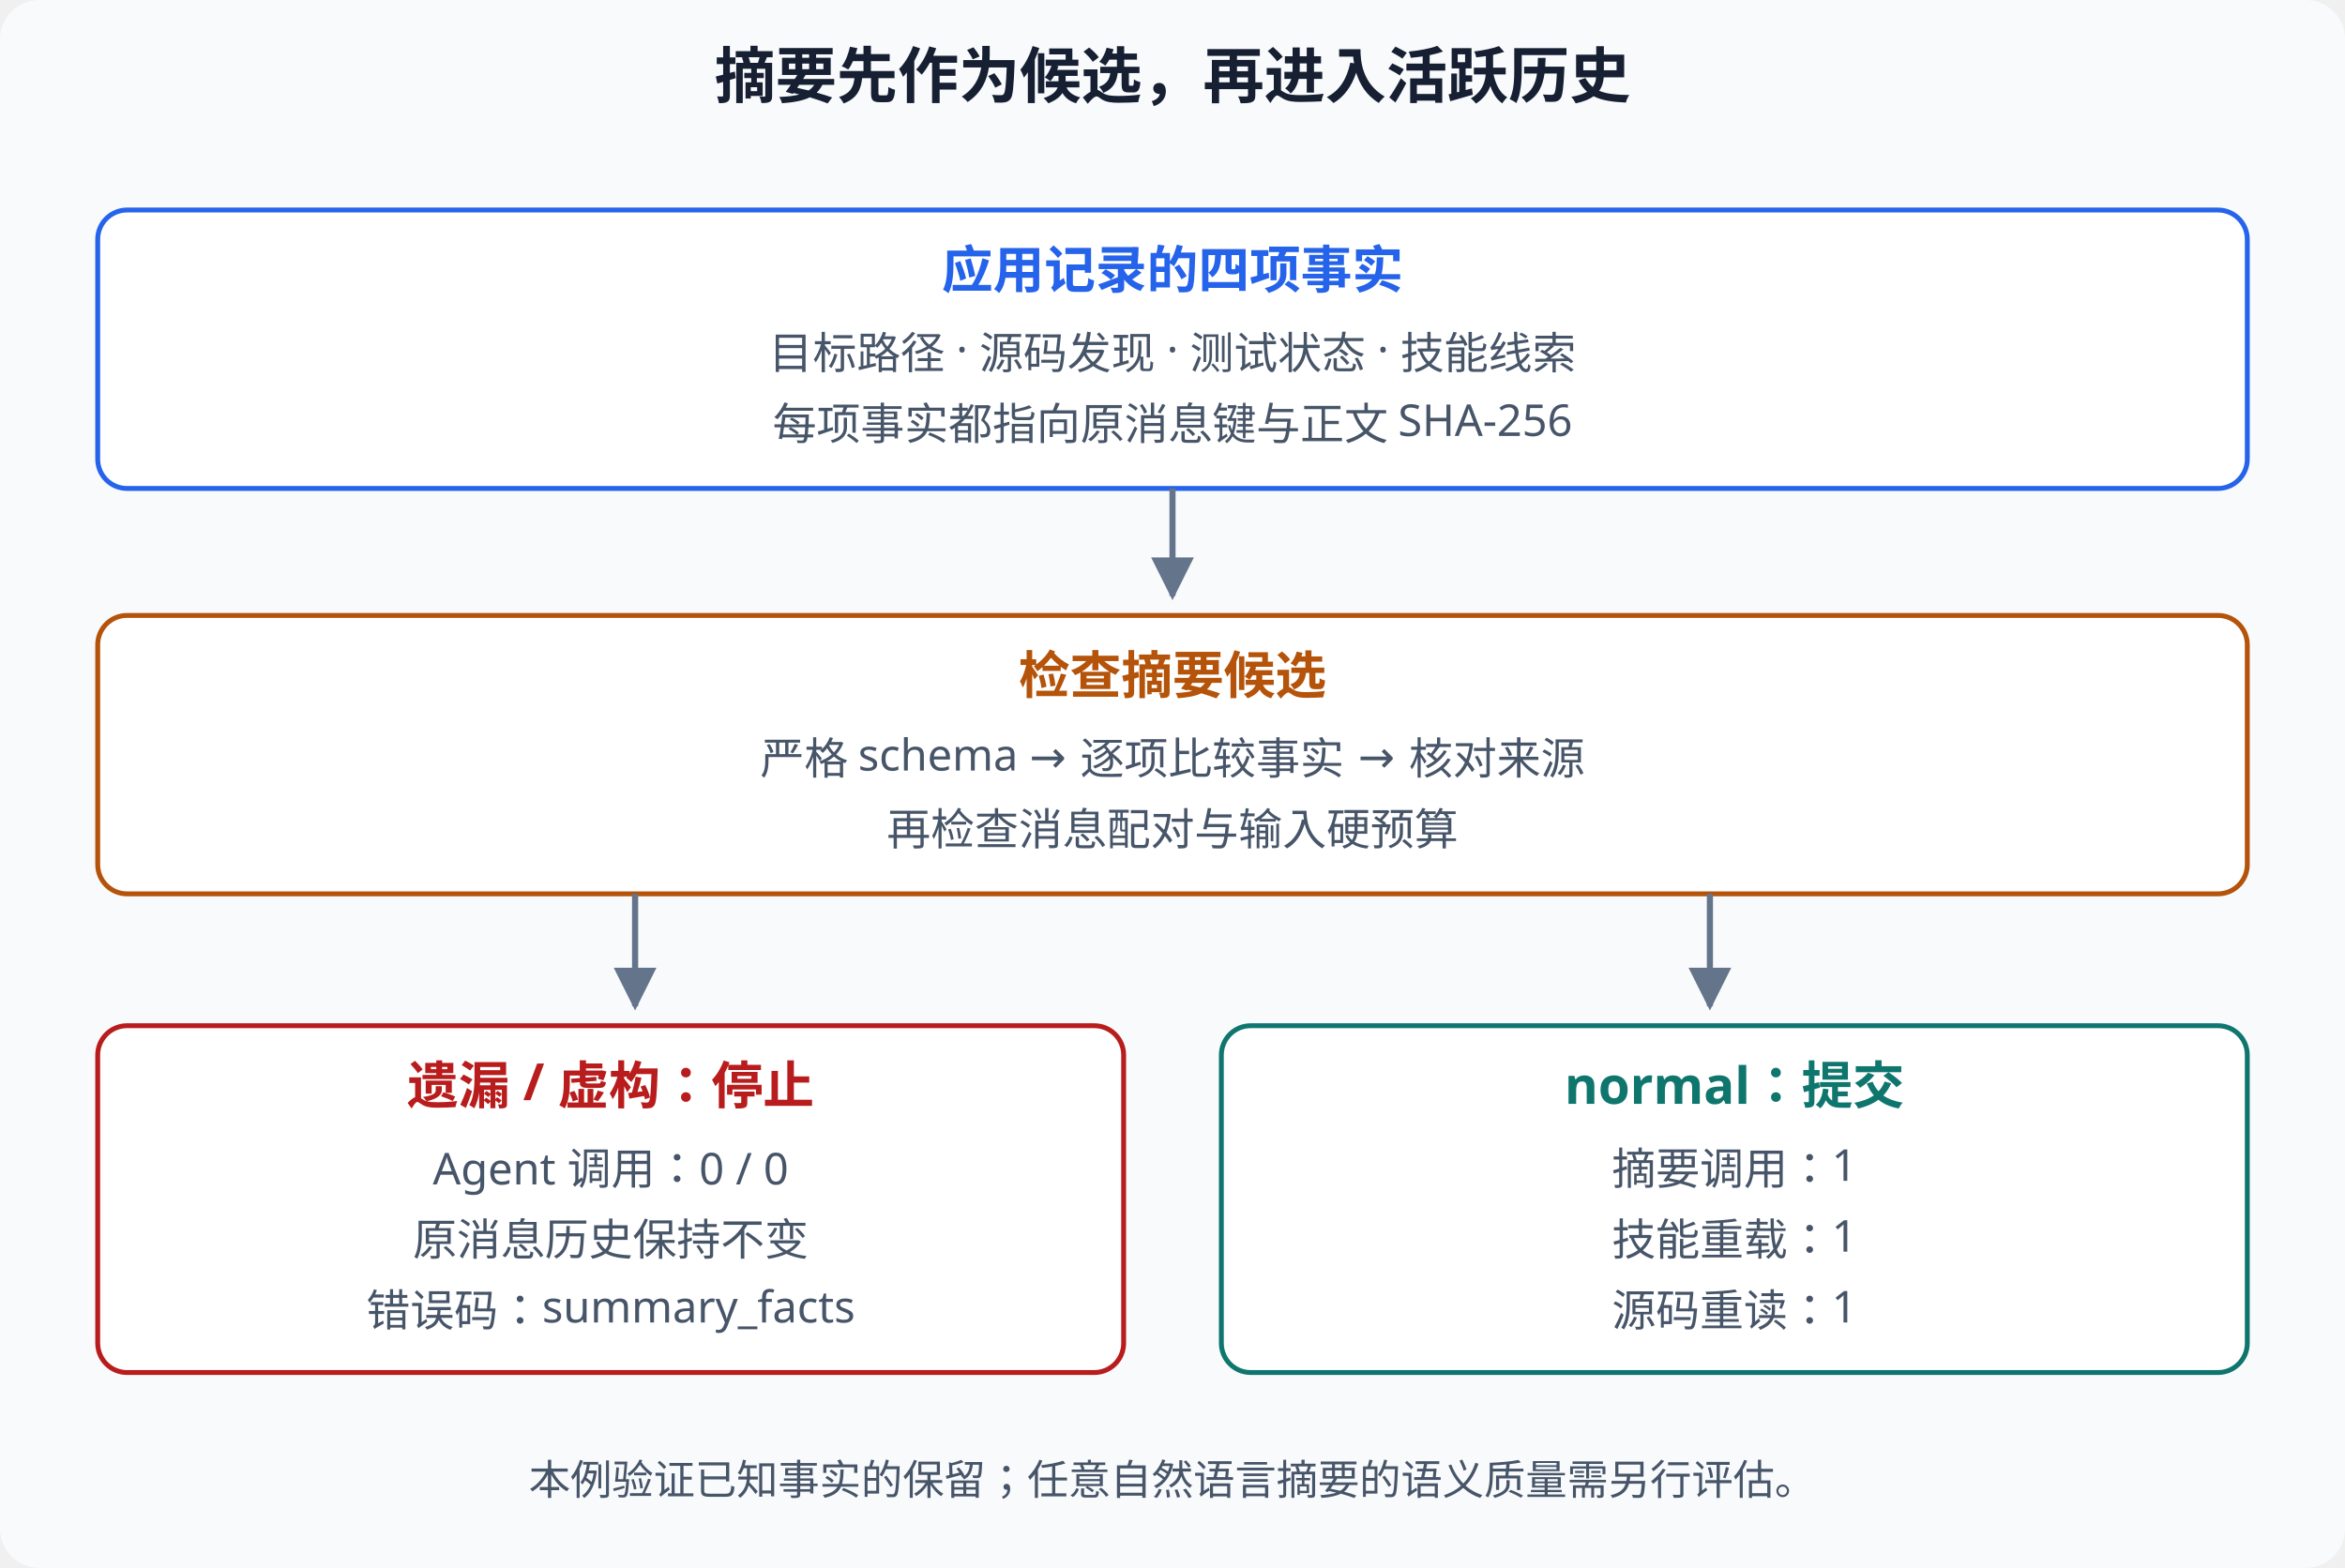
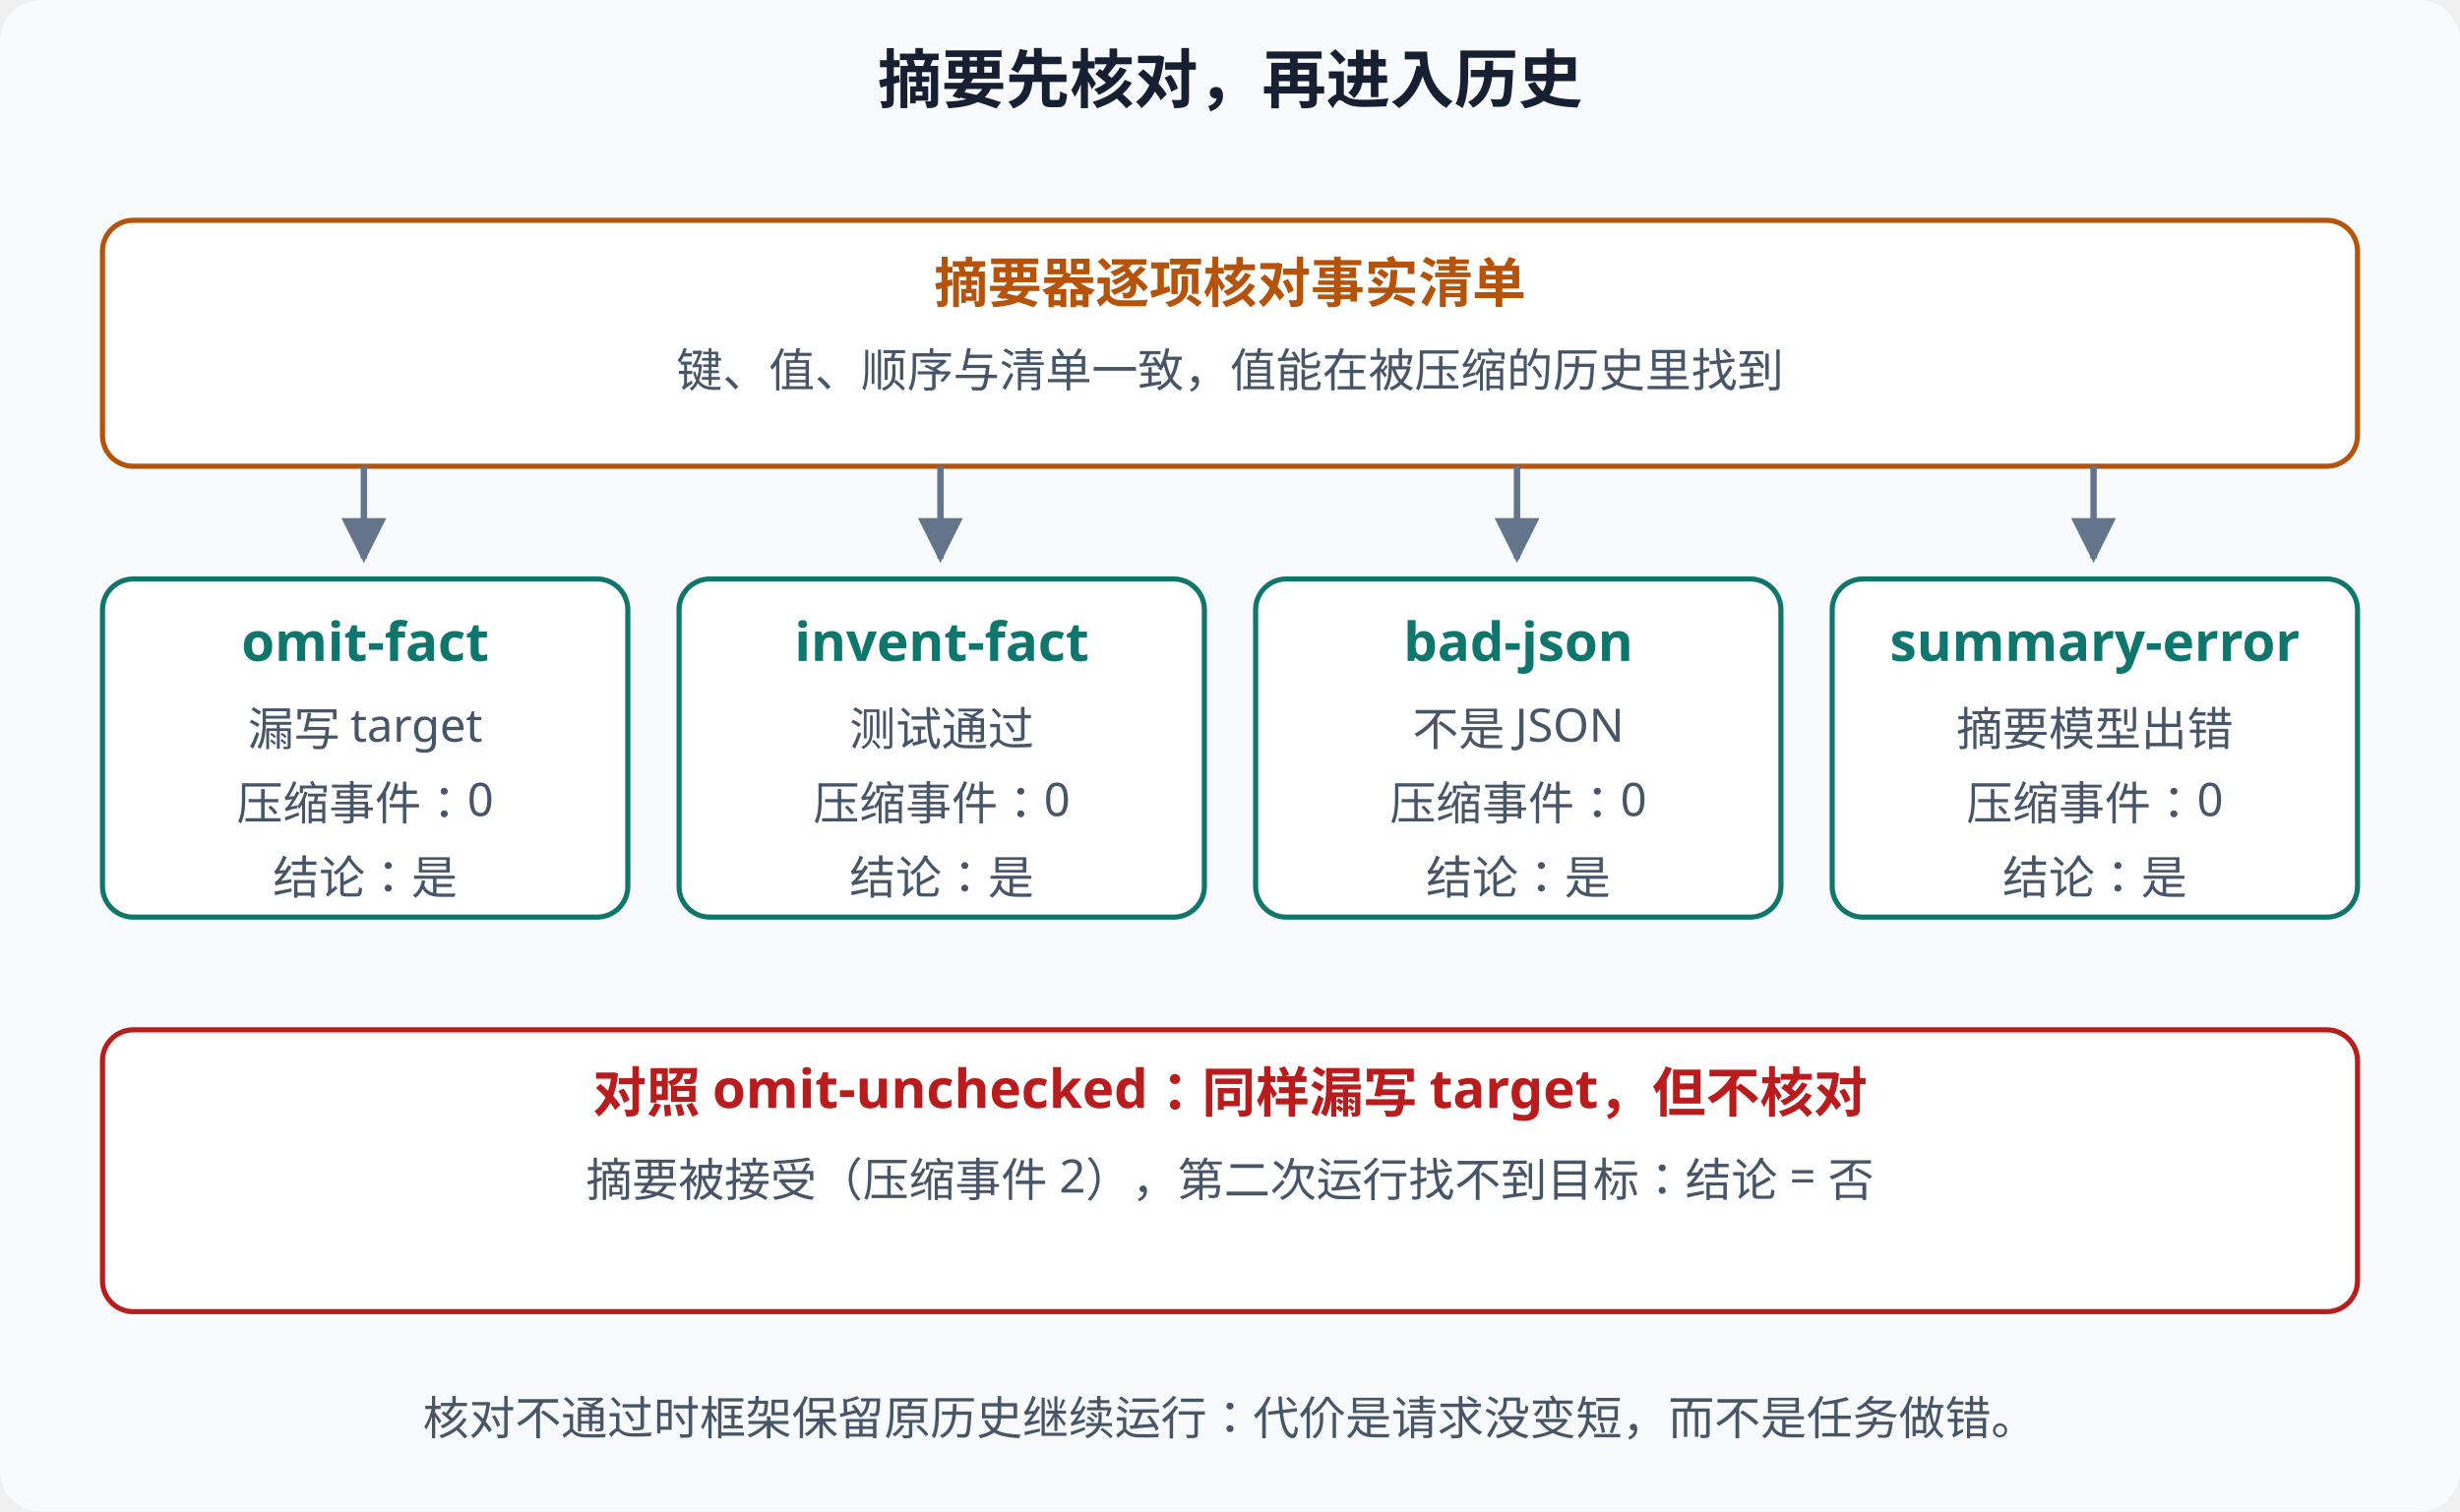
- <svg xmlns="http://www.w3.org/2000/svg" width="960" height="642" viewBox="0 0 960 642" role="img" aria-labelledby="title desc">
+ <svg xmlns="http://www.w3.org/2000/svg" width="960" height="590" viewBox="0 0 960 590" role="img" aria-labelledby="title desc">
  <defs>
    <marker id="arrow" viewBox="0 0 10 10" refX="9" refY="5" markerWidth="7" markerHeight="7" orient="auto">
      <path d="M0 0L10 5L0 10Z" fill="#64748b" />
    </marker>
  </defs>
-   <rect width="960" height="642" rx="16" fill="#f8fafc" />
+   <rect width="960" height="590" rx="16" fill="#f8fafc" />
  <g font-family="PingFang SC, Microsoft YaHei, sans-serif">
-     <text x="480" y="40" text-anchor="middle" font-size="25" fill="#172033" font-weight="700">摘要先作为候选，再进入活跃历史</text>
-     <rect x="40" y="86" width="880" height="114" rx="12" fill="#fff" stroke="#2563eb" stroke-width="2" />
-     <text x="480.0" y="118" text-anchor="middle" font-size="21" fill="#2563eb" font-weight="700">应用记录的四项事实</text>
-     <text x="480.0" y="151" text-anchor="middle" font-size="18" fill="#475569" font-weight="400">目标路径 · 源码发现 · 测试状态 · 技能线索</text>
-     <text x="480.0" y="180" text-anchor="middle" font-size="18" fill="#475569" font-weight="400">每项事实都指向原消息键与正文 SHA-256</text>
-     <path d="M480 200 V244" fill="none" stroke="#64748b" stroke-width="2.5" marker-end="url(#arrow)" />
-     <rect x="40" y="252" width="880" height="114" rx="12" fill="#fff" stroke="#b45309" stroke-width="2" />
-     <text x="480.0" y="284" text-anchor="middle" font-size="21" fill="#b45309" font-weight="700">检查摘要候选</text>
-     <text x="480.0" y="317" text-anchor="middle" font-size="18" fill="#475569" font-weight="400">严格 schema → 逐项比较事实 → 核对来源</text>
-     <text x="480.0" y="346" text-anchor="middle" font-size="18" fill="#475569" font-weight="400">再检查消息配对与输入硬预算</text>
-     <path d="M260 366 V412" fill="none" stroke="#64748b" stroke-width="2.5" marker-end="url(#arrow)" />
-     <path d="M700 366 V412" fill="none" stroke="#64748b" stroke-width="2.5" marker-end="url(#arrow)" />
-     <rect x="40" y="420" width="420" height="142" rx="12" fill="#fff" stroke="#b91c1c" stroke-width="2" />
-     <text x="250.0" y="452" text-anchor="middle" font-size="21" fill="#b91c1c" font-weight="700">遗漏 / 虚构：停止</text>
-     <text x="250.0" y="485" text-anchor="middle" font-size="18" fill="#475569" font-weight="400">Agent 调用：0 / 0</text>
-     <text x="250.0" y="514" text-anchor="middle" font-size="18" fill="#475569" font-weight="400">原消息历史保持不变</text>
-     <text x="250.0" y="543" text-anchor="middle" font-size="18" fill="#475569" font-weight="400">错误码：summary_facts</text>
-     <rect x="500" y="420" width="420" height="142" rx="12" fill="#fff" stroke="#0f766e" stroke-width="2" />
-     <text x="710.0" y="452" text-anchor="middle" font-size="21" fill="#0f766e" font-weight="700">normal：提交</text>
-     <text x="710.0" y="485" text-anchor="middle" font-size="18" fill="#475569" font-weight="400">摘要调用：1</text>
-     <text x="710.0" y="514" text-anchor="middle" font-size="18" fill="#475569" font-weight="400">技能重载：1</text>
-     <text x="710.0" y="543" text-anchor="middle" font-size="18" fill="#475569" font-weight="400">源码重读：1</text>
-     <text x="480" y="612" text-anchor="middle" font-size="17" fill="#475569" font-weight="400">本例验证已知事实的保留；任意自然语言摘要的语义质量需另行评估。</text>
+     <text x="480" y="40" text-anchor="middle" font-size="25" fill="#172033" font-weight="700">摘要先核对，再进入历史</text>
+     <rect x="40" y="86" width="880" height="96" rx="12" fill="#fff" stroke="#b45309" stroke-width="2" />
+     <text x="480.0" y="118" text-anchor="middle" font-size="21" fill="#b45309" font-weight="700">摘要器逐项核对事实清单</text>
+     <text x="480.0" y="151" text-anchor="middle" font-size="18" fill="#475569" font-weight="400">键、值、顺序与清单一致，值能在被压缩的历史里找到</text>
+     <rect x="40" y="226" width="205" height="132" rx="12" fill="#fff" stroke="#0f766e" stroke-width="2" />
+     <text x="142.5" y="258" text-anchor="middle" font-size="21" fill="#0f766e" font-weight="700">omit-fact</text>
+     <text x="142.5" y="291" text-anchor="middle" font-size="18" fill="#475569" font-weight="400">漏写 target</text>
+     <text x="142.5" y="320" text-anchor="middle" font-size="18" fill="#475569" font-weight="400">压缩事件：0</text>
+     <text x="142.5" y="349" text-anchor="middle" font-size="18" fill="#475569" font-weight="400">结论：是</text>
+     <path d="M142 182 V218" fill="none" stroke="#64748b" stroke-width="2.5" marker-end="url(#arrow)" />
+     <rect x="265" y="226" width="205" height="132" rx="12" fill="#fff" stroke="#0f766e" stroke-width="2" />
+     <text x="367.5" y="258" text-anchor="middle" font-size="21" fill="#0f766e" font-weight="700">invent-fact</text>
+     <text x="367.5" y="291" text-anchor="middle" font-size="18" fill="#475569" font-weight="400">测试通过</text>
+     <text x="367.5" y="320" text-anchor="middle" font-size="18" fill="#475569" font-weight="400">压缩事件：0</text>
+     <text x="367.5" y="349" text-anchor="middle" font-size="18" fill="#475569" font-weight="400">结论：是</text>
+     <path d="M367 182 V218" fill="none" stroke="#64748b" stroke-width="2.5" marker-end="url(#arrow)" />
+     <rect x="490" y="226" width="205" height="132" rx="12" fill="#fff" stroke="#0f766e" stroke-width="2" />
+     <text x="592.5" y="258" text-anchor="middle" font-size="21" fill="#0f766e" font-weight="700">bad-json</text>
+     <text x="592.5" y="291" text-anchor="middle" font-size="18" fill="#475569" font-weight="400">不是 JSON</text>
+     <text x="592.5" y="320" text-anchor="middle" font-size="18" fill="#475569" font-weight="400">压缩事件：0</text>
+     <text x="592.5" y="349" text-anchor="middle" font-size="18" fill="#475569" font-weight="400">结论：是</text>
+     <path d="M592 182 V218" fill="none" stroke="#64748b" stroke-width="2.5" marker-end="url(#arrow)" />
+     <rect x="715" y="226" width="205" height="132" rx="12" fill="#fff" stroke="#0f766e" stroke-width="2" />
+     <text x="817.5" y="258" text-anchor="middle" font-size="21" fill="#0f766e" font-weight="700">summary-error</text>
+     <text x="817.5" y="291" text-anchor="middle" font-size="18" fill="#475569" font-weight="400">摘要模型出错</text>
+     <text x="817.5" y="320" text-anchor="middle" font-size="18" fill="#475569" font-weight="400">压缩事件：0</text>
+     <text x="817.5" y="349" text-anchor="middle" font-size="18" fill="#475569" font-weight="400">结论：是</text>
+     <path d="M817 182 V218" fill="none" stroke="#64748b" stroke-width="2.5" marker-end="url(#arrow)" />
+     <rect x="40" y="402" width="880" height="110" rx="12" fill="#fff" stroke="#b91c1c" stroke-width="2" />
+     <text x="480.0" y="434" text-anchor="middle" font-size="21" fill="#b91c1c" font-weight="700">对照 omit-unchecked：同样漏写 target，但不核对</text>
+     <text x="480.0" y="467" text-anchor="middle" font-size="18" fill="#475569" font-weight="400">摘要被接受（压缩事件 2），第二次运行找不到目标：结论 = 否</text>
+     <text x="480" y="560" text-anchor="middle" font-size="18" fill="#475569" font-weight="400">核对不通过时框架保留原历史继续运行：代价是请求没变短，而不是任务做错。</text>
  </g>
</svg>
